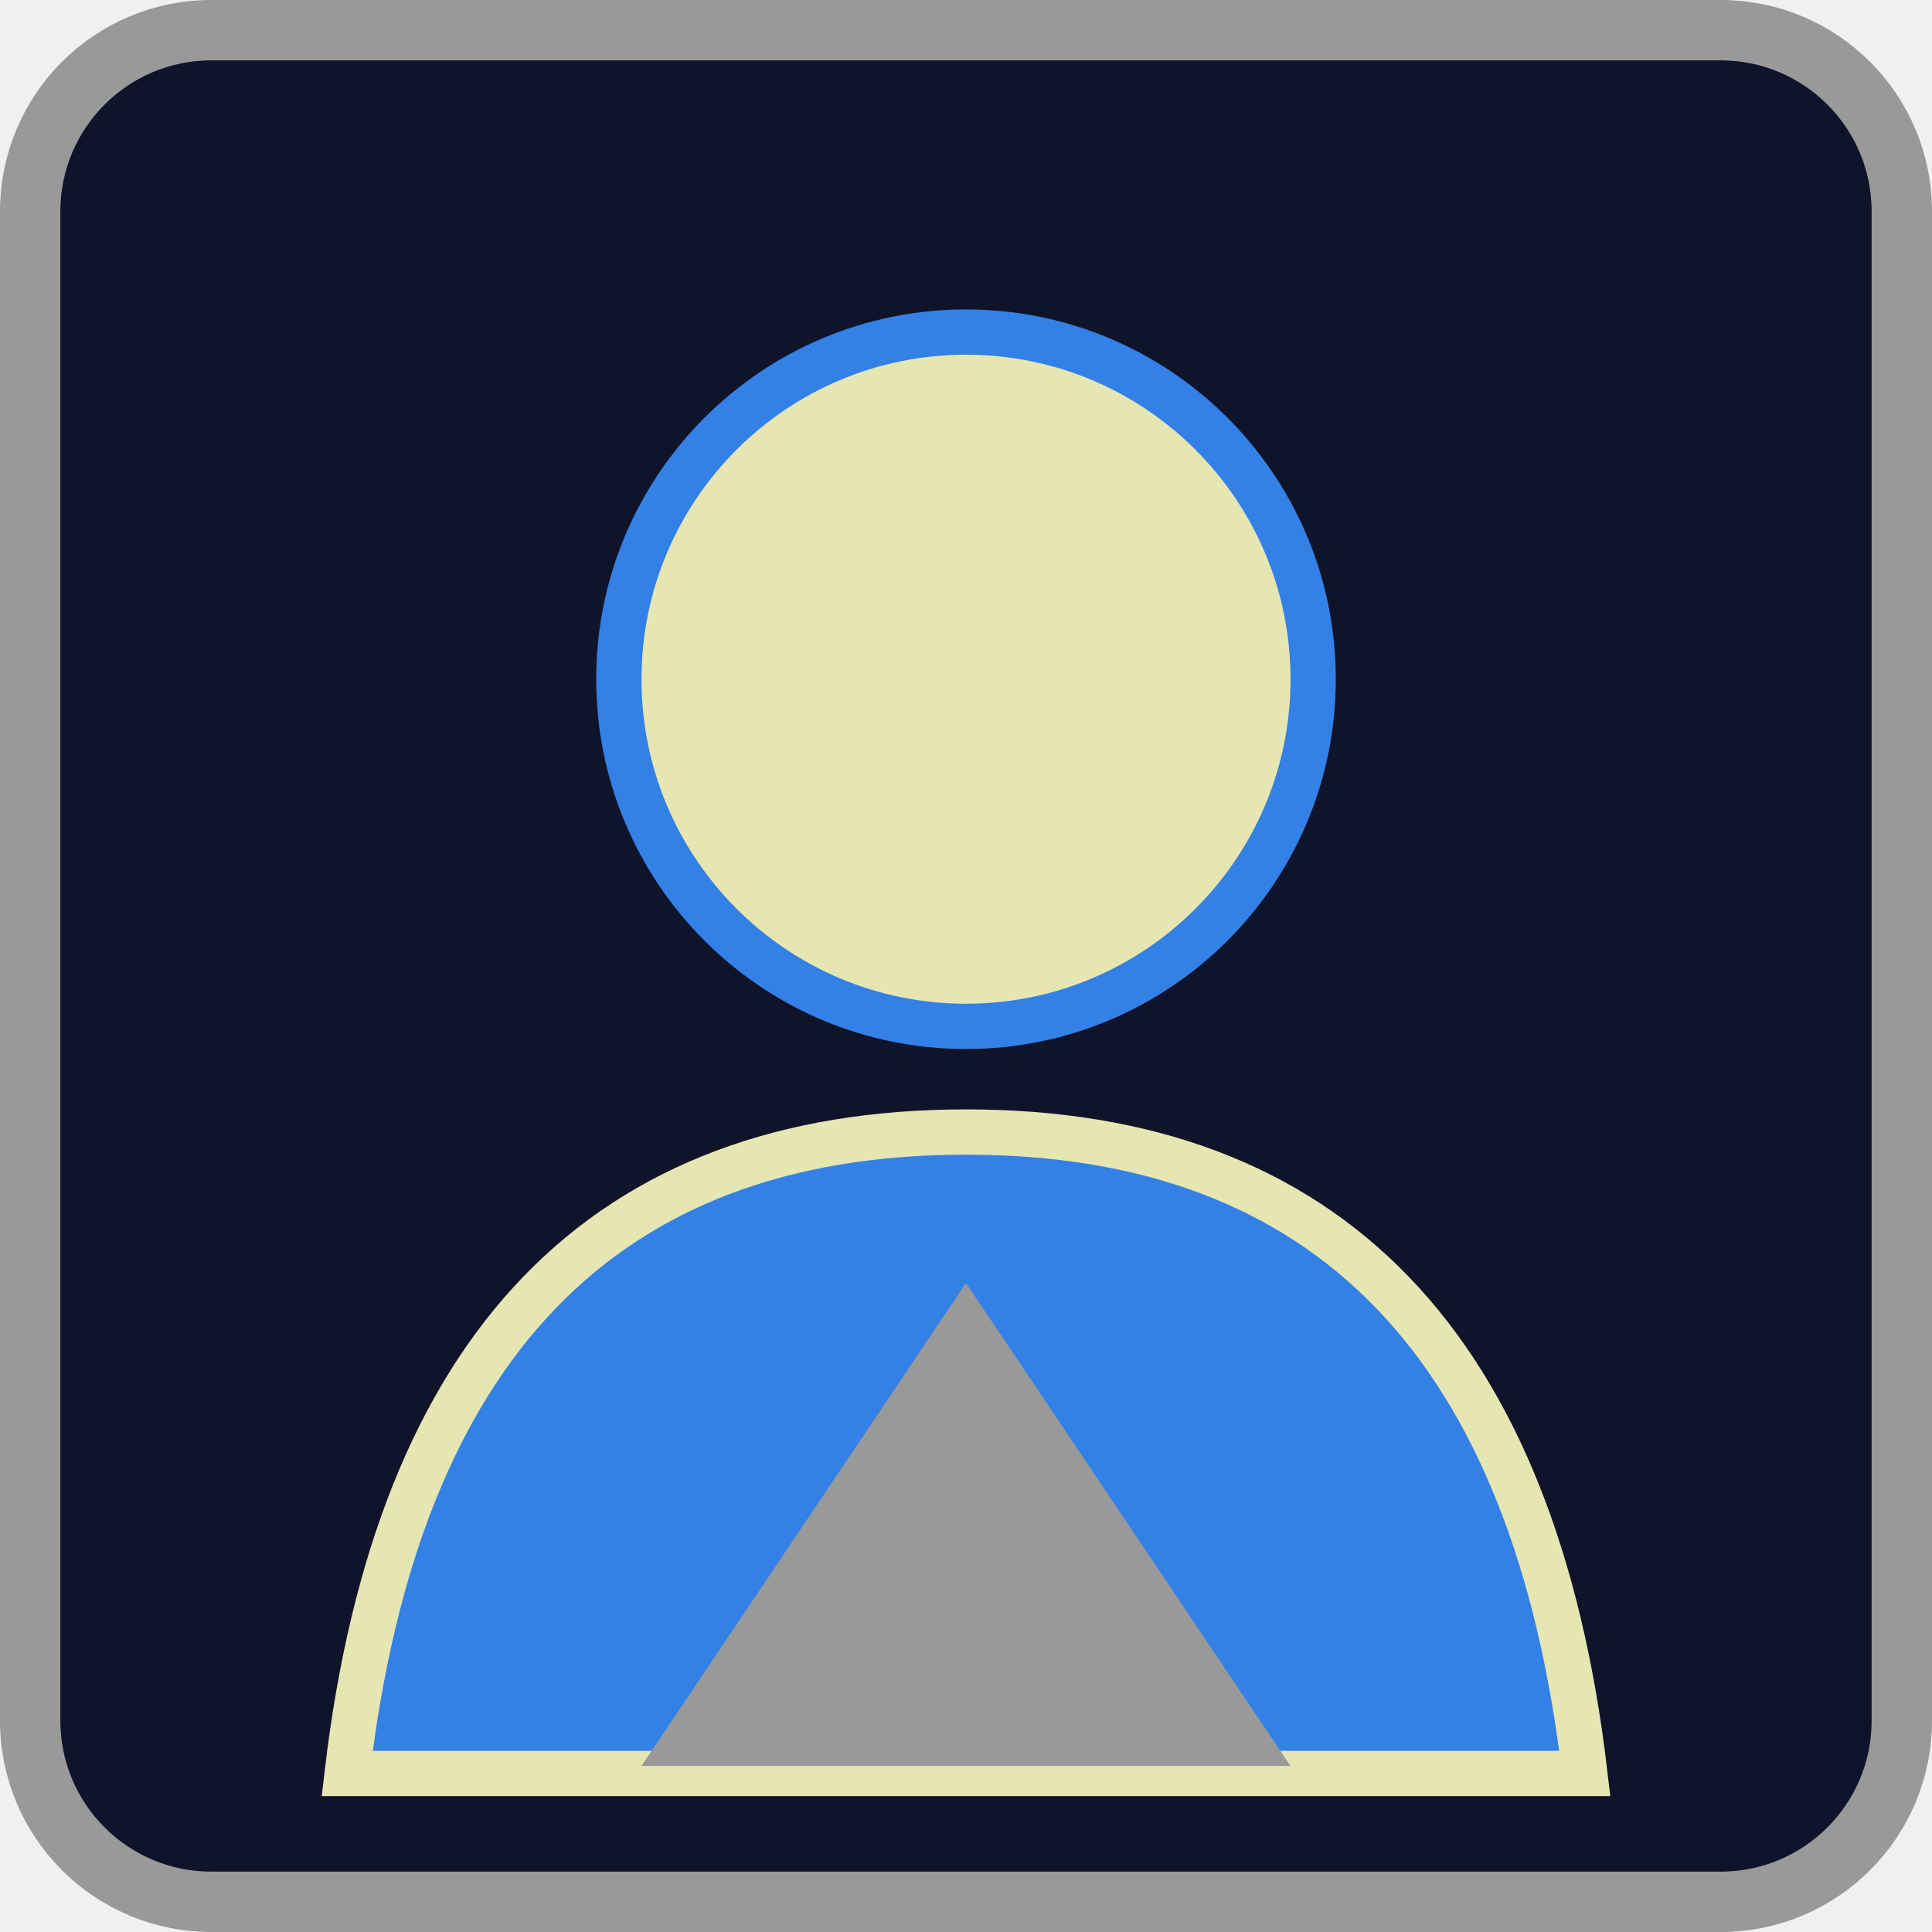
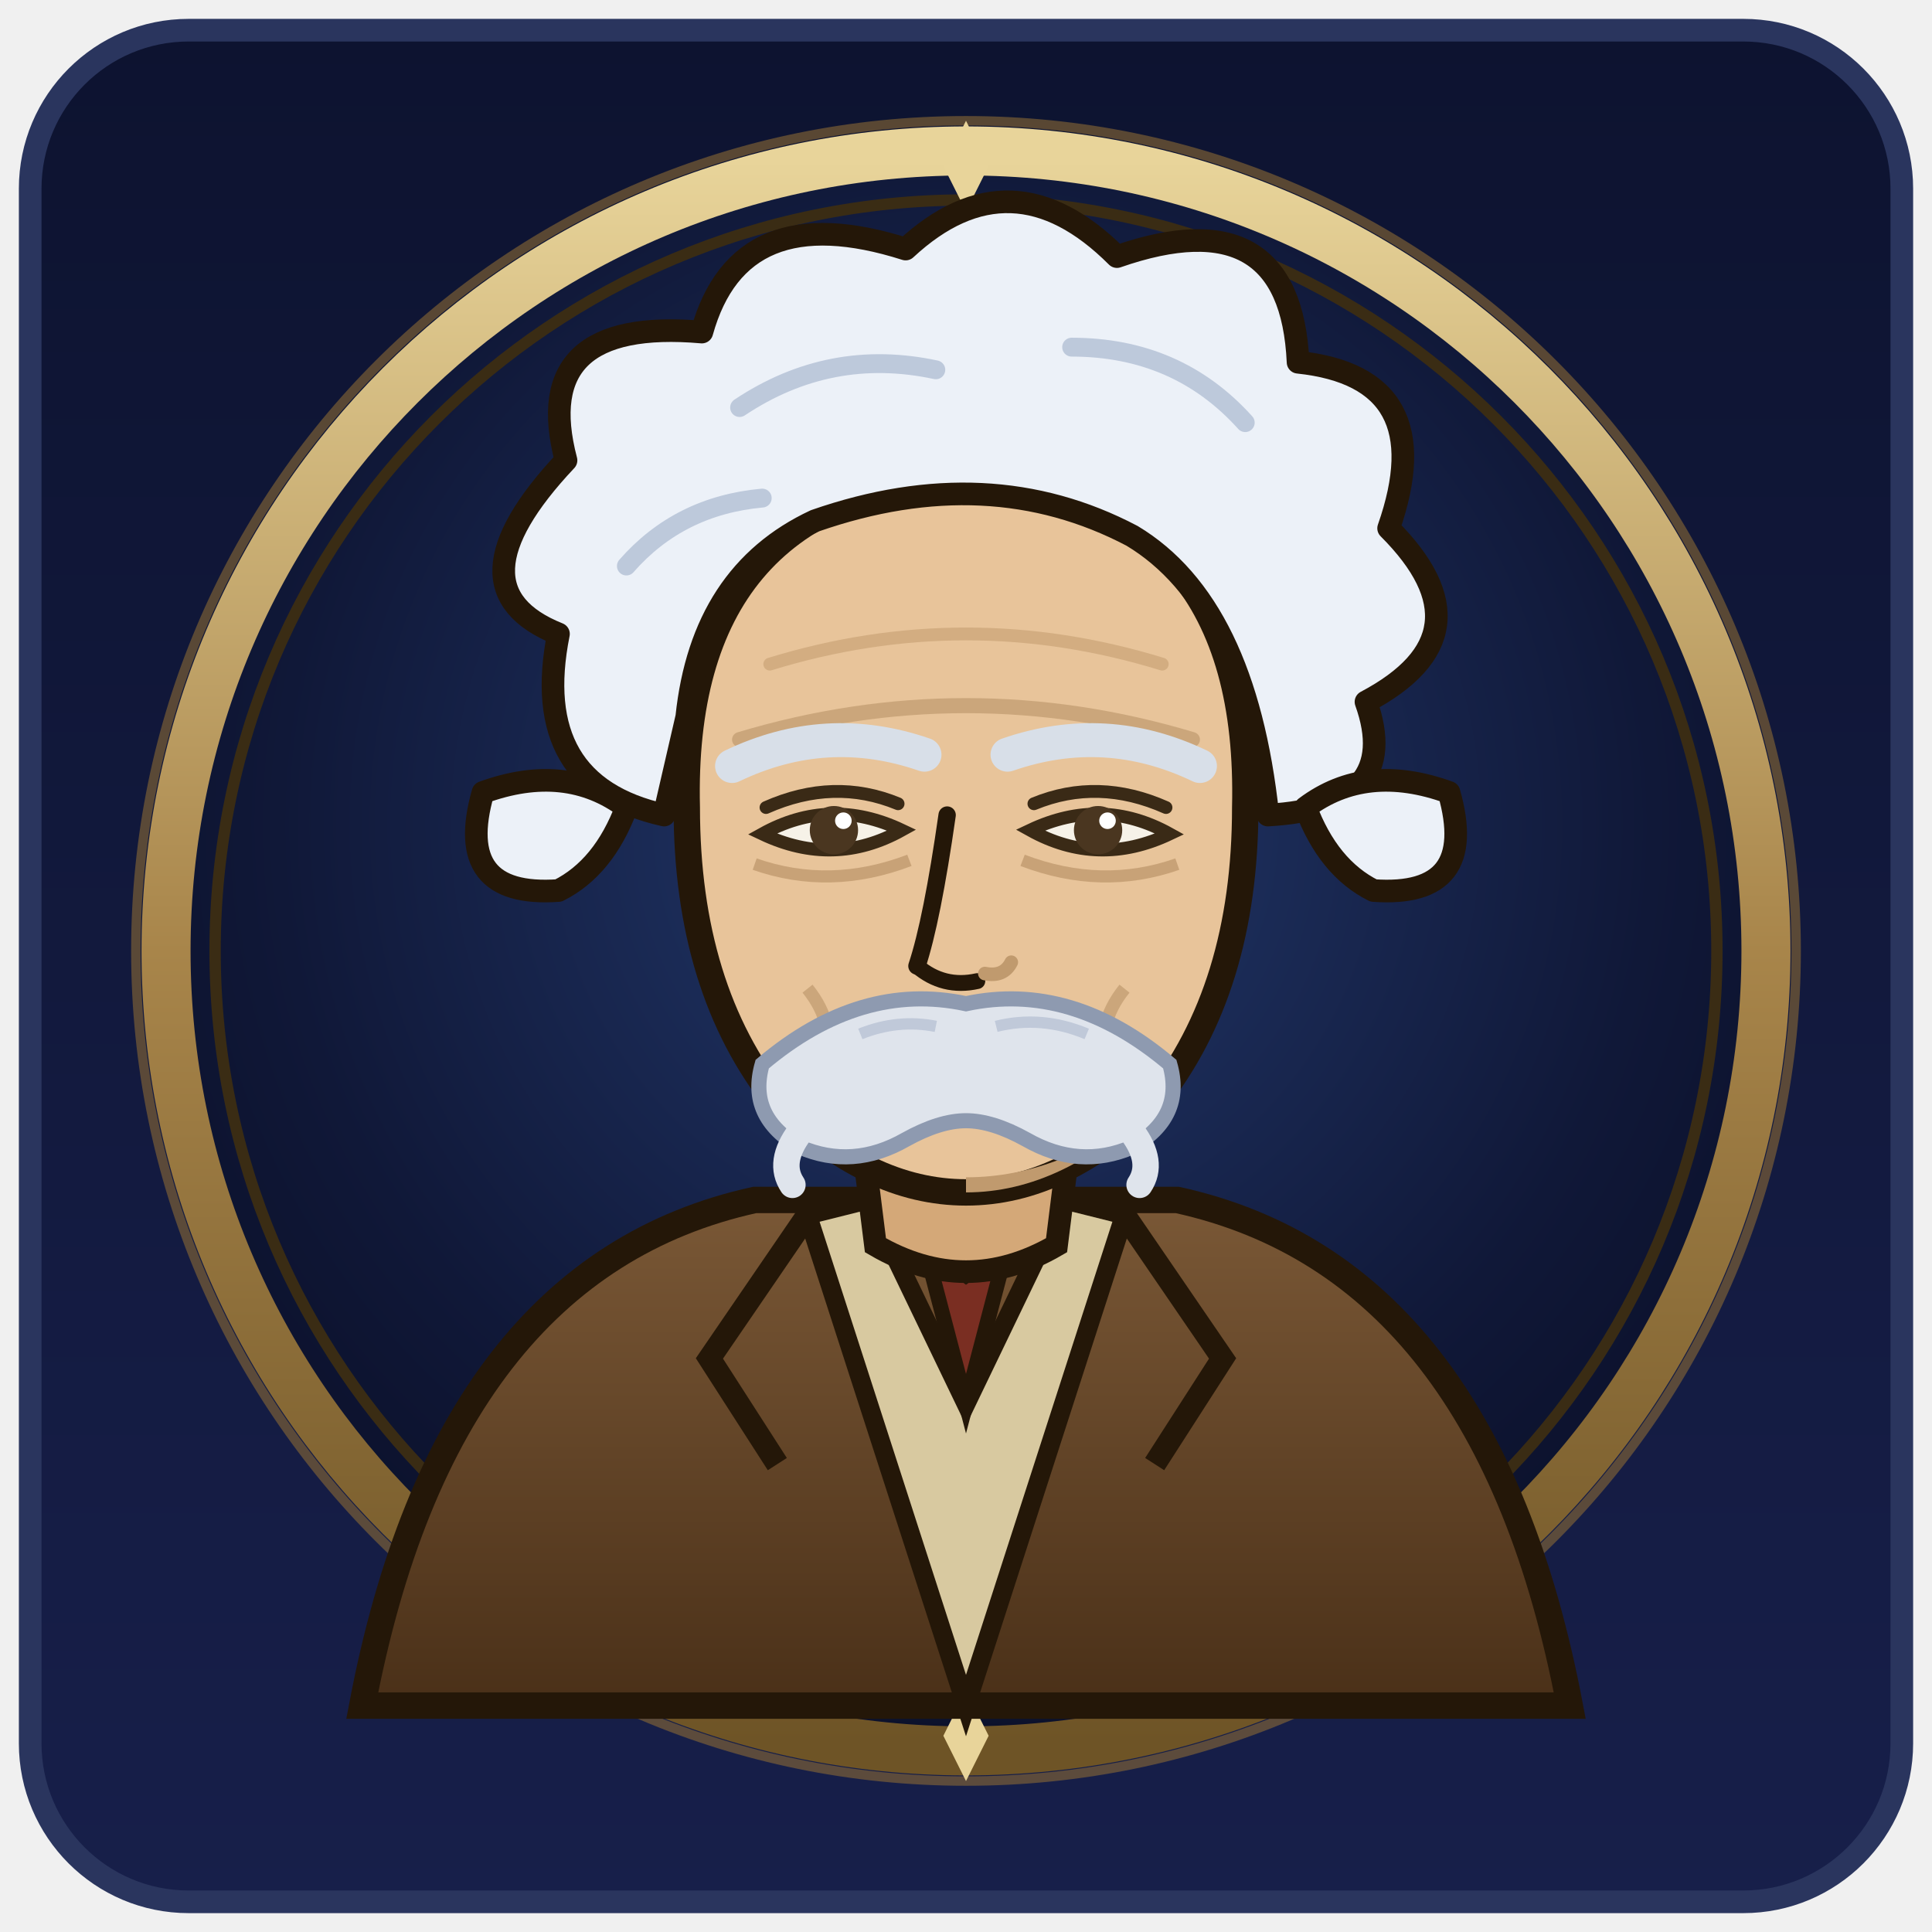
<svg xmlns="http://www.w3.org/2000/svg" width="512" height="512" viewBox="0 0 512 512">
-   <rect x="8" y="8" width="496" height="496" rx="48" fill="#10142b" stroke="#999999" stroke-width="16" />
-   <circle cx="256" cy="180" r="92" fill="#E6E6B3" stroke="#3380E6" stroke-width="12" />
-   <path d="M92 470 Q112 300 256 300 Q400 300 420 470 Z" fill="#3380E6" stroke="#E6E6B3" stroke-width="12" />
-   <path d="M170 468 L256 340 L342 468" fill="#999999" />
+   <defs>
+     <linearGradient id="bg" x1="0" y1="0" x2="0" y2="1">
+       <stop offset="0" stop-color="#0d1330" />
+       <stop offset="1" stop-color="#171f4a" />
+     </linearGradient>
+     <radialGradient id="field" cx="0.5" cy="0.42" r="0.62">
+       <stop offset="0" stop-color="#233a6e" />
+       <stop offset="0.7" stop-color="#101838" />
+       <stop offset="1" stop-color="#0a0f28" />
+     </radialGradient>
+     <linearGradient id="brass" x1="0" y1="0" x2="0" y2="1">
+       <stop offset="0" stop-color="#e8d49a" />
+       <stop offset="0.5" stop-color="#a8854a" />
+       <stop offset="1" stop-color="#6e5426" />
+     </linearGradient>
+     <linearGradient id="jacket" x1="0" y1="0" x2="0" y2="1">
+       <stop offset="0" stop-color="#7a5836" />
+       <stop offset="1" stop-color="#4a3018" />
+     </linearGradient>
+   </defs>
+   <rect x="8" y="8" width="496" height="496" rx="42" fill="url(#bg)" stroke="#2a355e" stroke-width="6" />
+   <circle cx="256" cy="252" r="212" fill="url(#field)" />
+   <circle cx="256" cy="252" r="212" fill="none" stroke="url(#brass)" stroke-width="13" />
+   <circle cx="256" cy="252" r="199" fill="none" stroke="#3a2c14" stroke-width="3" />
+   <circle cx="256" cy="252" r="220" fill="none" stroke="#8a6a34" stroke-width="2.5" stroke-opacity="0.6" />
+   <path d="M256 32 L262 44 L256 56 L250 44 Z" fill="#e8d49a" />
+   <path d="M256 448 L262 460 L256 472 L250 460 Z" fill="#e8d49a" />
+   <path d="M96 452 Q118 336 200 318 L312 318 Q394 336 416 452 Z" fill="url(#jacket)" stroke="#241708" stroke-width="7" />
+   <path d="M214 322 L256 452 L298 322 L282 318 L256 372 L230 318 Z" fill="#d8c9a0" stroke="#241708" stroke-width="5" />
+   <path d="M245 330 L256 372 L267 330 L256 338 Z" fill="#7a2e22" stroke="#241708" stroke-width="4" />
+   <path d="M214 322 L188 360 L206 388" fill="none" stroke="#241708" stroke-width="6" />
+   <path d="M298 322 L324 360 L306 388" fill="none" stroke="#241708" stroke-width="6" />
+   <path d="M226 282 L232 330 Q256 344 280 330 L286 282 Z" fill="#d4a878" stroke="#241708" stroke-width="6" />
+   <path d="M182 214 Q180 132 256 126 Q332 132 330 214 Q330 262 306 292 Q282 316 256 316 Q230 316 206 292 Q182 262 182 214 Z" fill="#e8c49a" stroke="#241708" stroke-width="7" />
+   <path d="M306 292 Q282 312 256 312 L256 316 Q282 316 306 292 Z" fill="#c09a6e" />
+   <path d="M196 196 Q256 178 316 196" fill="none" stroke="#c09a6e" stroke-width="4" stroke-linecap="round" stroke-opacity="0.7" />
+   <path d="M204 176 Q256 160 308 176" fill="none" stroke="#c09a6e" stroke-width="3.4" stroke-linecap="round" stroke-opacity="0.55" />
+   <path d="M214 262 Q222 272 218 282 M298 262 Q290 272 294 282" fill="none" stroke="#c09a6e" stroke-width="3.4" stroke-opacity="0.7" />
+   <path d="M202 221 Q220 211 239 220 Q221 230 202 221 Z" fill="#f6f2e8" stroke="#3a2a16" stroke-width="3.4" />
+   <path d="M273 220 Q292 211 310 221 Q291 230 273 220 Z" fill="#f6f2e8" stroke="#3a2a16" stroke-width="3.4" />
+   <circle cx="221" cy="220" r="6.4" fill="#4a3620" />
+   <circle cx="223.5" cy="217.5" r="2.2" fill="#ffffff" />
+   <circle cx="291" cy="220" r="6.4" fill="#4a3620" />
+   <circle cx="293.5" cy="217.5" r="2.2" fill="#ffffff" />
+   <path d="M203 214 Q221 206 238 213 M274 213 Q291 206 309 214" fill="none" stroke="#3a2a16" stroke-width="3.4" stroke-linecap="round" />
+   <path d="M200 229 Q220 236 241 228 M271 228 Q292 236 312 229" fill="none" stroke="#c09a6e" stroke-width="3.2" stroke-opacity="0.8" />
+   <path d="M194 203 Q219 191 245 200" fill="none" stroke="#d8dfe8" stroke-width="9" stroke-linecap="round" />
+   <path d="M267 200 Q293 191 318 203" fill="none" stroke="#d8dfe8" stroke-width="9" stroke-linecap="round" />
+   <path d="M251 216 Q247 244 243 256" fill="none" stroke="#241708" stroke-width="4.6" stroke-linecap="round" />
+   <path d="M243 256 Q250 262 259 260" fill="none" stroke="#241708" stroke-width="4.2" stroke-linecap="round" />
+   <path d="M261 258 Q266 259 268 255" fill="none" stroke="#c09a6e" stroke-width="3.6" stroke-linecap="round" />
+   <path d="M202 282 Q228 260 256 266 Q284 260 310 282 Q314 296 300 304 Q286 310 272 302 Q263 297 256 297 Q249 297 240 302 Q226 310 212 304 Q198 296 202 282 Z" fill="#dfe4ec" stroke="#8e9ab0" stroke-width="4" />
+   <path d="M212 300 Q206 308 210 314 M300 300 Q306 308 302 314" fill="none" stroke="#dfe4ec" stroke-width="7" stroke-linecap="round" />
+   <path d="M228 274 Q238 270 248 272 M264 272 Q276 269 288 274" fill="none" stroke="#b8c2d4" stroke-width="3" stroke-opacity="0.8" />
+   <g fill="#ecf1f8" stroke="#241708" stroke-width="6" stroke-linejoin="round">
+     <path d="M176 216 Q140 208 148 168 Q118 156 150 122 Q140 84 186 88 Q196 52 240 66 Q268 40 296 68 Q342 52 344 96 Q382 100 368 140 Q396 168 362 186 Q372 214 336 216 Q330 160 300 142 Q262 122 216 138 Q186 152 182 190 Z" />
+     <path d="M148 236 Q120 238 128 210 Q150 202 166 214 Q160 230 148 236 Z" />
+     <path d="M364 236 Q392 238 384 210 Q362 202 346 214 Q352 230 364 236 Z" />
+   </g>
+   <path d="M196 108 Q220 92 248 98 M284 92 Q312 92 330 112 M166 150 Q180 134 202 132" fill="none" stroke="#b8c4d8" stroke-width="5" stroke-linecap="round" stroke-opacity="0.9" />
</svg>
